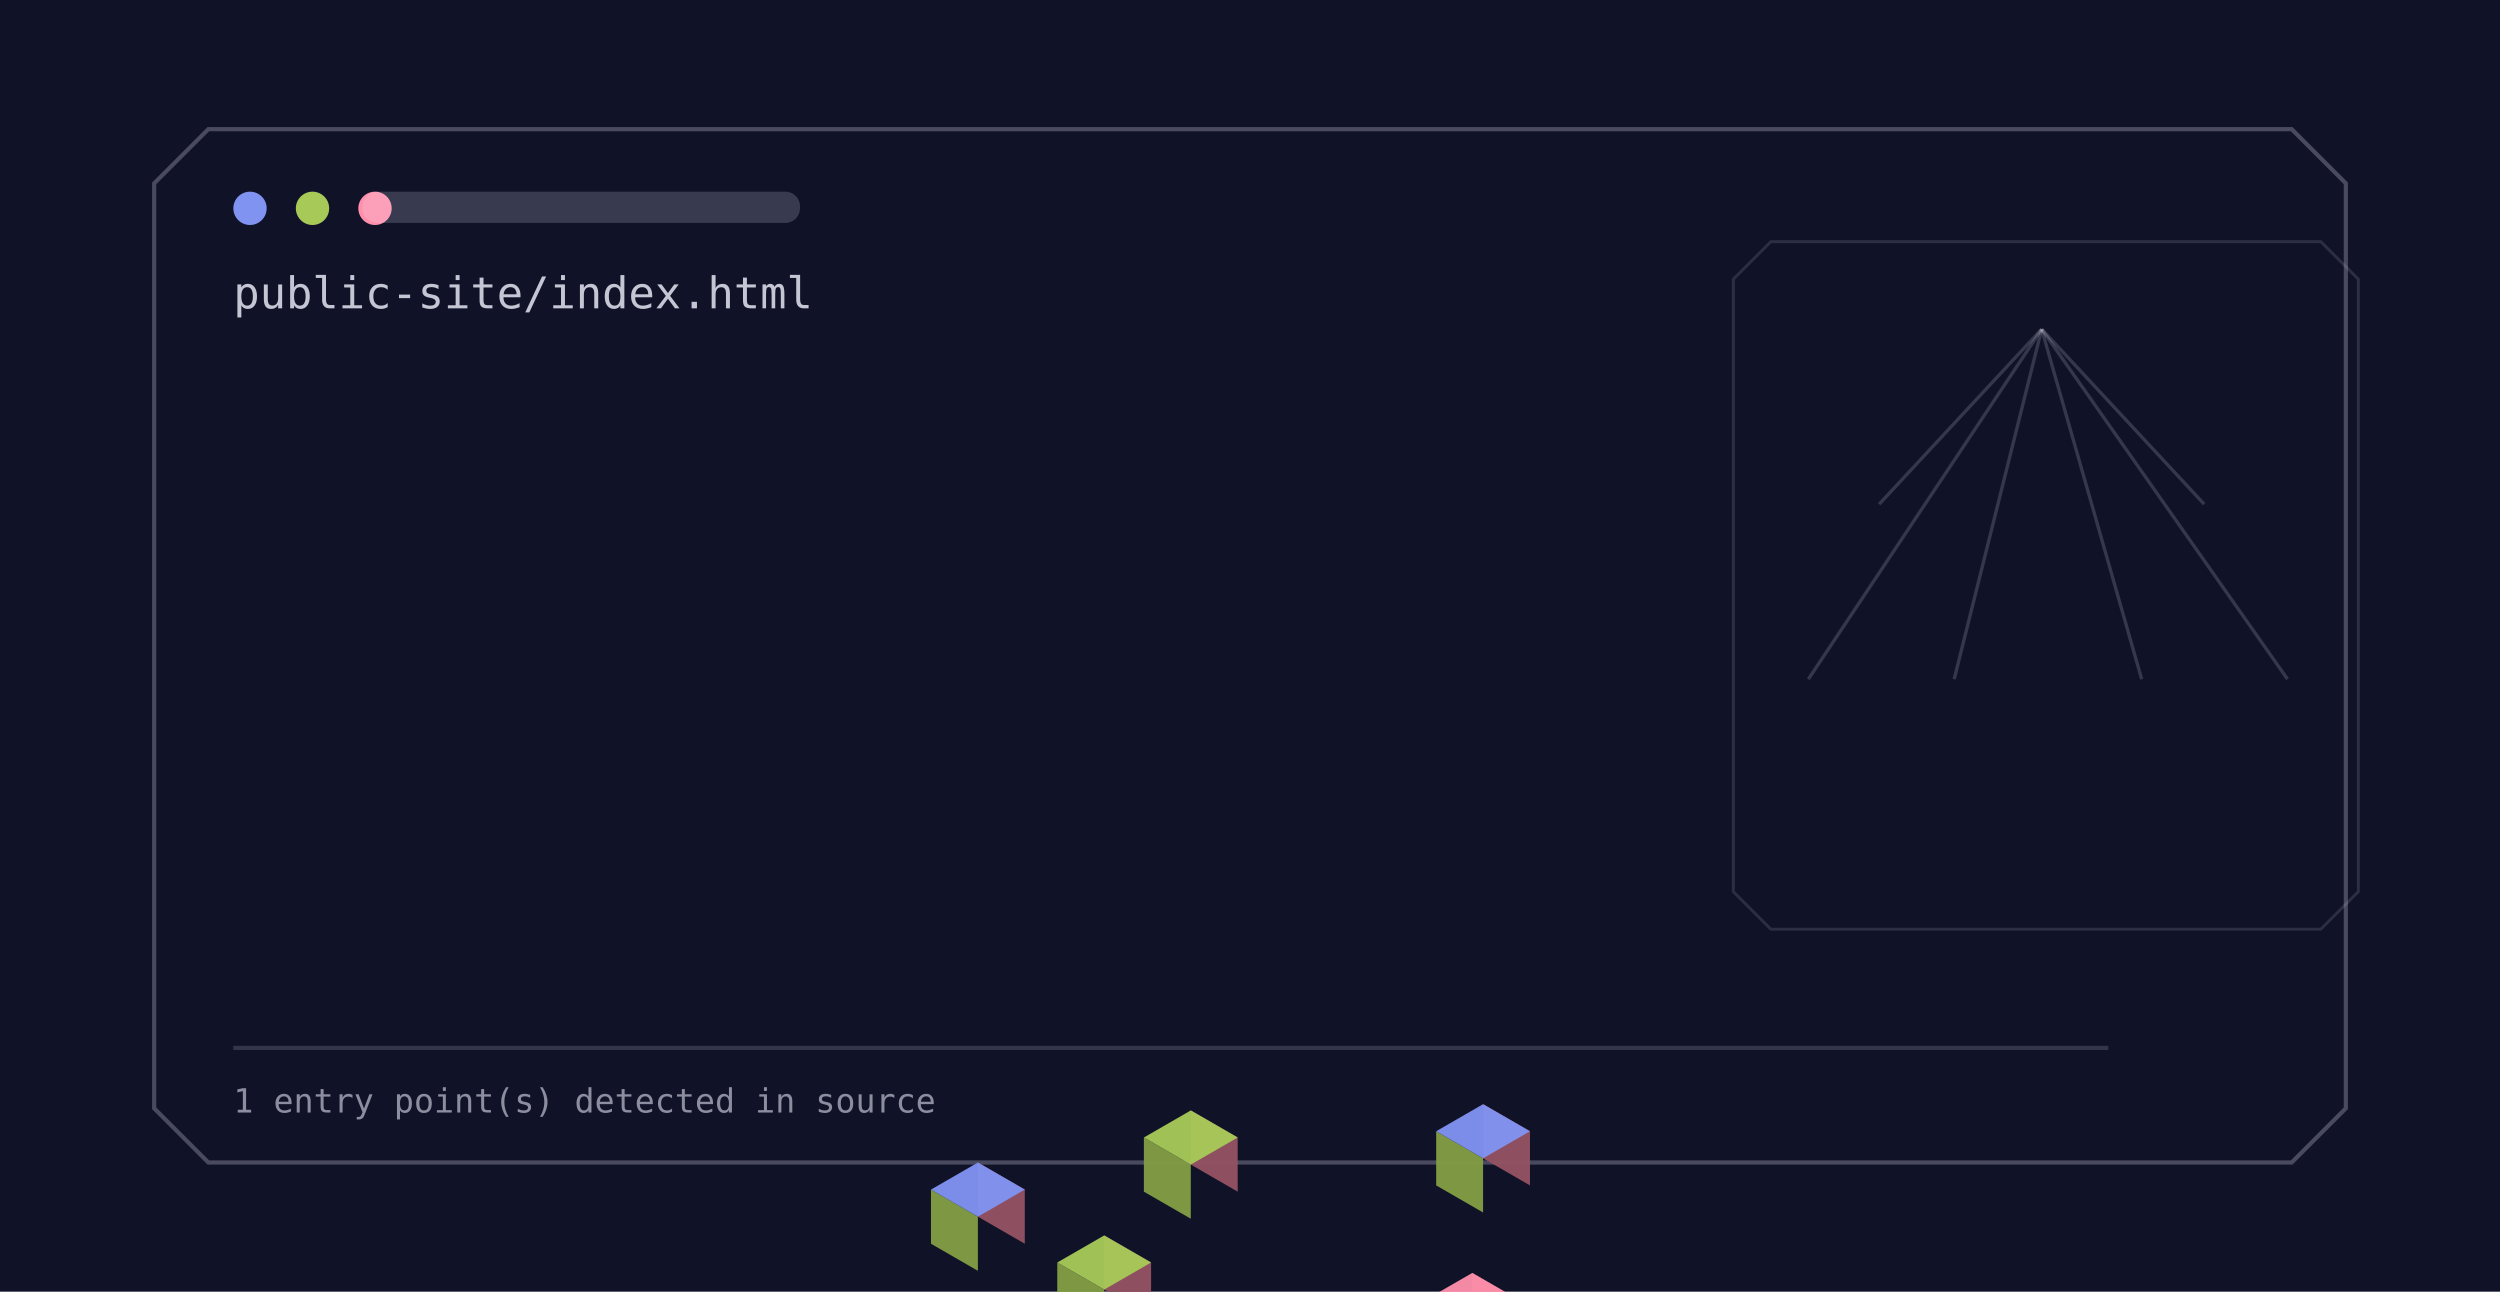
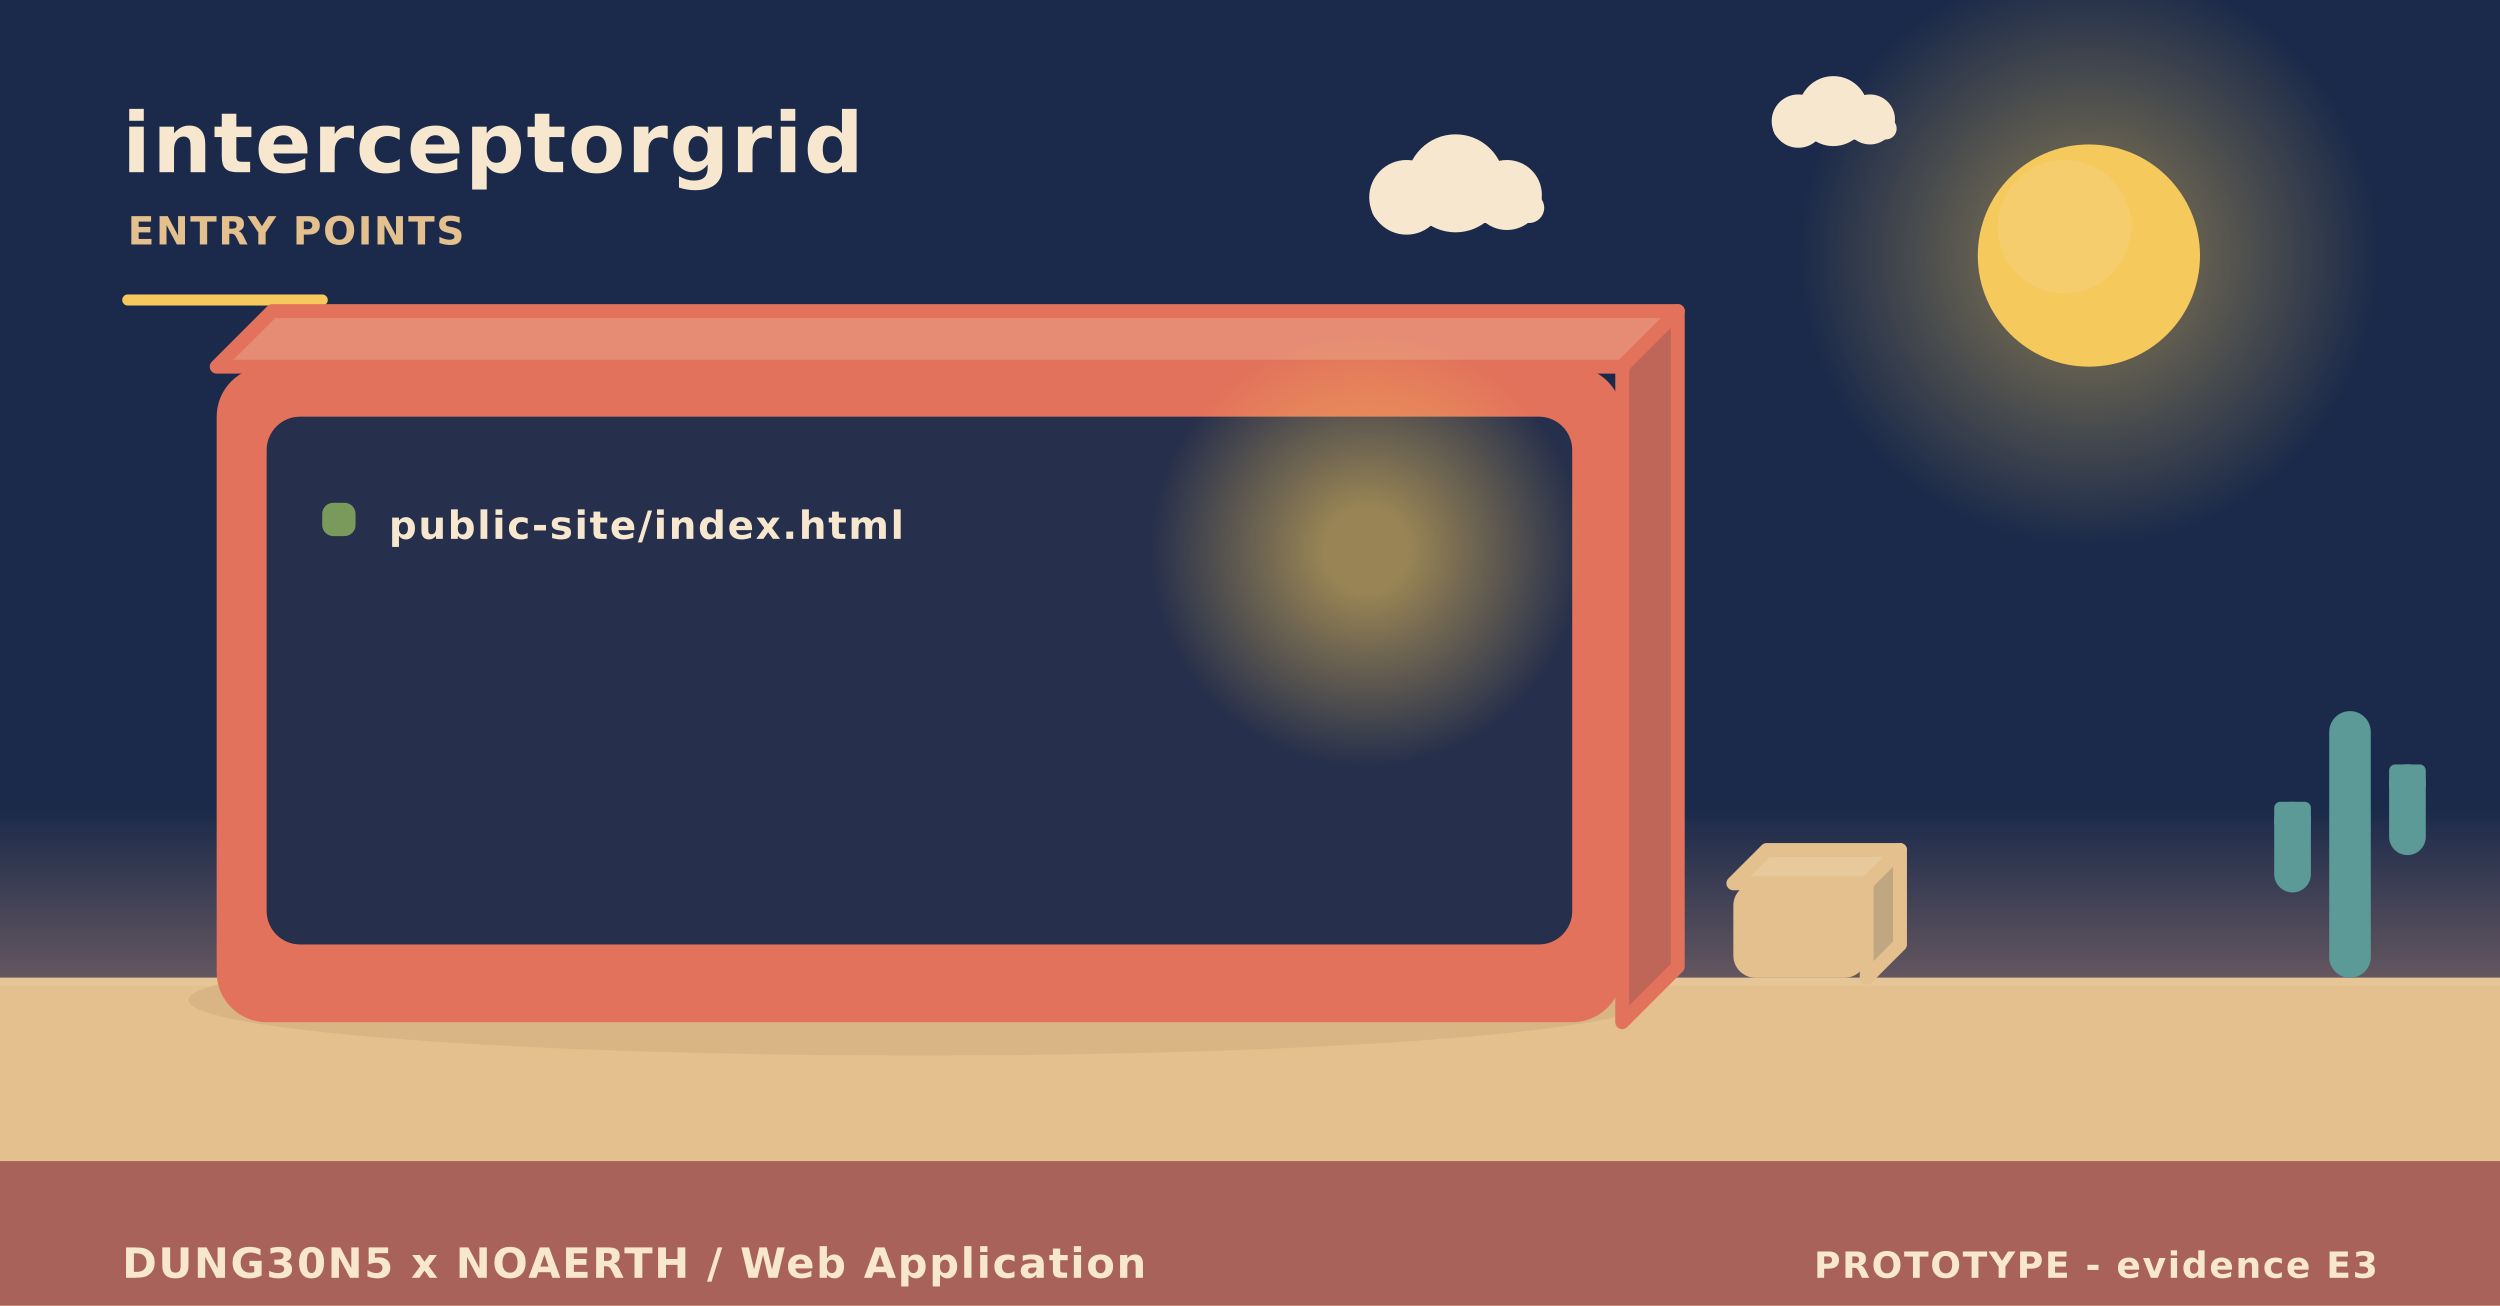
- <svg xmlns="http://www.w3.org/2000/svg" viewBox="0 0 1200 620" width="1200" height="620" role="img" aria-label="interceptorgrid command surface">
-   <rect width="1200" height="620" fill="#101228" />
-   <defs>
-     <linearGradient id="gt" x1="0" y1="0" x2="1" y2="1">
-       <stop offset="0%" stop-color="#8093f1" />
-       <stop offset="100%" stop-color="#a7c957" />
-     </linearGradient>
-   </defs>
-   <path d="M100.00,62.00 H1100.00 L1126.00,88.00 V532.00 L1100.00,558.00 H100.00 L74.00,532.00 V88.00 Z" fill="none" stroke="rgba(242,242,255,0.300)" stroke-width="2.00" opacity="0.85" />
-   <circle cx="120.00" cy="100.00" r="8.00" fill="#8093f1" opacity="1.00" />
-   <circle cx="150.00" cy="100.00" r="8.00" fill="#a7c957" opacity="1.00" />
-   <circle cx="180.00" cy="100.00" r="8.00" fill="#ff8fab" opacity="1.00" />
-   <rect x="174.00" y="92.00" width="210.00" height="15.00" rx="7.00" fill="rgba(242,242,255,0.180)" opacity="1.00" />
-   <text x="112" y="148" font-family="ui-monospace,SFMono-Regular,Menlo,monospace" font-size="21" fill="rgba(242,242,255,0.800)">public-site/index.html</text>
-   <path d="M850.00,116.00 H1114.00 L1132.00,134.00 V428.00 L1114.00,446.00 H850.00 L832.00,428.00 V134.00 Z" fill="none" stroke="rgba(242,242,255,0.180)" stroke-width="1.40" opacity="0.70" />
-   <line x1="980.00" y1="158.00" x2="902.00" y2="242.00" stroke="rgba(242,242,255,0.300)" stroke-width="1.60" opacity="0.55" />
-   <line x1="980.00" y1="158.00" x2="1058.00" y2="242.00" stroke="rgba(242,242,255,0.300)" stroke-width="1.60" opacity="0.55" />
-   <line x1="980.00" y1="158.00" x2="868.00" y2="326.00" stroke="rgba(242,242,255,0.300)" stroke-width="1.60" opacity="0.55" />
-   <line x1="980.00" y1="158.00" x2="938.00" y2="326.00" stroke="rgba(242,242,255,0.300)" stroke-width="1.60" opacity="0.55" />
-   <line x1="980.00" y1="158.00" x2="1028.00" y2="326.00" stroke="rgba(242,242,255,0.300)" stroke-width="1.60" opacity="0.55" />
-   <line x1="980.00" y1="158.00" x2="1098.00" y2="326.00" stroke="rgba(242,242,255,0.300)" stroke-width="1.60" opacity="0.55" />
-   <polygon points="711.87,556.00 734.39,569.00 734.39,543.00 711.87,530.00" fill="#945363" opacity="0.95" />
-   <polygon points="689.36,569.00 711.87,582.00 711.87,556.00 689.36,543.00" fill="#829d44" opacity="0.95" />
-   <polygon points="711.87,530.00 734.39,543.00 711.87,556.00 689.36,543.00" fill="#8093f1" opacity="0.95" />
-   <polygon points="571.58,559.00 594.09,572.00 594.09,546.00 571.58,533.00" fill="#945363" opacity="0.95" />
-   <polygon points="549.06,572.00 571.58,585.00 571.58,559.00 549.06,546.00" fill="#829d44" opacity="0.95" />
-   <polygon points="571.58,533.00 594.09,546.00 571.58,559.00 549.06,546.00" fill="#a7c957" opacity="0.95" />
-   <polygon points="706.68,637.00 729.19,650.00 729.19,624.00 706.68,611.00" fill="#945363" opacity="0.95" />
-   <polygon points="684.16,650.00 706.68,663.00 706.68,637.00 684.16,624.00" fill="#829d44" opacity="0.95" />
-   <polygon points="706.68,611.00 729.19,624.00 706.68,637.00 684.16,624.00" fill="#ff8fab" opacity="0.95" />
-   <polygon points="469.39,584.00 491.90,597.00 491.90,571.00 469.39,558.00" fill="#945363" opacity="0.95" />
-   <polygon points="446.87,597.00 469.39,610.00 469.39,584.00 446.87,571.00" fill="#829d44" opacity="0.95" />
-   <polygon points="469.39,558.00 491.90,571.00 469.39,584.00 446.87,571.00" fill="#8093f1" opacity="0.95" />
-   <polygon points="530.01,619.00 552.52,632.00 552.52,606.00 530.01,593.00" fill="#945363" opacity="0.95" />
-   <polygon points="507.49,632.00 530.01,645.00 530.01,619.00 507.49,606.00" fill="#829d44" opacity="0.95" />
-   <polygon points="530.01,593.00 552.52,606.00 530.01,619.00 507.49,606.00" fill="#a7c957" opacity="0.95" />
-   <polygon points="607.95,664.00 630.47,677.00 630.47,651.00 607.95,638.00" fill="#945363" opacity="0.95" />
-   <polygon points="585.43,677.00 607.95,690.00 607.95,664.00 585.43,651.00" fill="#829d44" opacity="0.95" />
-   <polygon points="607.95,638.00 630.47,651.00 607.95,664.00 585.43,651.00" fill="#ff8fab" opacity="0.95" />
-   <polygon points="668.57,699.00 691.09,712.00 691.09,686.00 668.57,673.00" fill="#945363" opacity="0.95" />
-   <polygon points="646.05,712.00 668.57,725.00 668.57,699.00 646.05,686.00" fill="#829d44" opacity="0.95" />
-   <polygon points="668.57,673.00 691.09,686.00 668.57,699.00 646.05,686.00" fill="#8093f1" opacity="0.95" />
-   <rect x="112.00" y="502.00" width="900.00" height="2.00" rx="0.00" fill="rgba(242,242,255,0.160)" opacity="1.00" />
-   <text x="112" y="534" font-family="ui-monospace,Menlo,monospace" font-size="16" fill="rgba(242,242,255,0.550)">1 entry point(s) detected in source</text>
+ <svg xmlns="http://www.w3.org/2000/svg" width="900" height="470" viewBox="0 0 900 470" role="img" aria-label="interceptorgrid - how it is operated">
+   <linearGradient id="skyt" x1="0" y1="0" x2="0" y2="1">
+     <stop offset="0" stop-color="#1b2a4a" />
+     <stop offset="0.62" stop-color="#1b2a4a" />
+     <stop offset="1" stop-color="#f3ad8a" />
+   </linearGradient>
+   <rect width="900" height="470" fill="url(#skyt)" />
+   <radialGradient id="sunt">
+     <stop offset="0.35" stop-color="#f5c95c" stop-opacity="0.34" />
+     <stop offset="1" stop-color="#f5c95c" stop-opacity="0" />
+   </radialGradient>
+   <circle cx="752" cy="92" r="104" fill="url(#sunt)" />
+   <circle cx="752" cy="92" r="40" fill="#f5c95c" />
+   <circle cx="743.2" cy="81.6" r="24" fill="#f5d27e" opacity="0.5" />
+   <g>
+     <circle cx="524" cy="66" r="17.64" fill="#f6e7ce" />
+     <circle cx="506.36" cy="71.04" r="13.44" fill="#f6e7ce" />
+     <circle cx="542.48" cy="70.2" r="12.6" fill="#f6e7ce" />
+     <rect x="493.76" y="69.36" width="62.16" height="10.92" rx="5.46" fill="#f6e7ce" />
+   </g>
+   <g>
+     <circle cx="660" cy="40" r="12.6" fill="#f6e7ce" />
+     <circle cx="647.4" cy="43.6" r="9.6" fill="#f6e7ce" />
+     <circle cx="673.2" cy="43" r="9" fill="#f6e7ce" />
+     <rect x="638.4" y="42.4" width="44.4" height="7.8" rx="3.9" fill="#f6e7ce" />
+   </g>
+   <rect x="0" y="352" width="900" height="118" fill="#e3c08d" />
+   <rect x="0" y="352" width="900" height="3" fill="#e6c596" />
+   <text x="44" y="62" font-family="Verdana,DejaVu Sans,sans-serif" font-size="30" font-weight="700" letter-spacing="0.6" fill="#f6e7ce" text-anchor="start">interceptorgrid</text>
+   <text x="46" y="88" font-family="Verdana,DejaVu Sans,sans-serif" font-size="14" font-weight="700" letter-spacing="0.6" fill="#e3c08d" text-anchor="start">ENTRY POINTS</text>
+   <rect x="44" y="106" width="74" height="4" rx="2" fill="#f5c95c" />
+   <ellipse cx="331" cy="360" rx="263.2" ry="20" fill="rgba(138,90,68,0.11)" />
+   <path d="M78,132 L584,132 L604,112 L98,112 Z" fill="#e68c74" stroke="#e2725b" stroke-width="5" stroke-linejoin="round" />
+   <path d="M584,132 L604,112 L604,348 L584,368 Z" fill="#c06658" stroke="#e2725b" stroke-width="5" stroke-linejoin="round" />
+   <rect x="78" y="132" width="506" height="236" rx="18" fill="#e2725b" />
+   <rect x="96" y="150" width="470" height="190" rx="12" fill="#1b2a4a" opacity="0.94" />
+   <radialGradient id="lamp75863">
+     <stop offset="0.2" stop-color="#f5c95c" stop-opacity="0.55" />
+     <stop offset="1" stop-color="#f5c95c" stop-opacity="0" />
+   </radialGradient>
+   <circle cx="492" cy="198" r="78" fill="url(#lamp75863)" />
+   <rect x="116" y="181" width="12" height="12" rx="4" fill="#7a9a5c" />
+   <text x="140" y="194" font-family="Verdana,DejaVu Sans,sans-serif" font-size="14" font-weight="700" letter-spacing="0.6" fill="#f6e7ce" text-anchor="start">public-site/index.html</text>
+   <path d="M624,318 L672,318 L684,306 L636,306 Z" fill="#e7c99b" stroke="#e3c08d" stroke-width="5" stroke-linejoin="round" />
+   <path d="M672,318 L684,306 L684,340 L672,352 Z" fill="#c1a682" stroke="#e3c08d" stroke-width="5" stroke-linejoin="round" />
+   <rect x="624" y="318" width="48" height="34" rx="8" fill="#e3c08d" />
+   <rect x="838.52" y="256" width="14.96" height="96" rx="7.48" fill="#5b9a97" />
+   <rect x="818.72" y="288.64" width="13.2" height="32.64" rx="6.6" fill="#5b9a97" />
+   <rect x="818.72" y="288.64" width="13.2" height="9.6" rx="2.2" fill="#5b9a97" />
+   <rect x="860.08" y="275.2" width="13.2" height="32.64" rx="6.6" fill="#5b9a97" />
+   <rect x="860.08" y="275.2" width="13.2" height="9.6" rx="2.2" fill="#5b9a97" />
+   <rect x="0" y="418" width="900" height="52" rx="0" fill="#a65c56" opacity="0.94" />
+   <text x="44" y="460" font-family="Verdana,DejaVu Sans,sans-serif" font-size="15" font-weight="700" letter-spacing="0.6" fill="#f6e7ce" text-anchor="start">DUNG30N5 x NOAERTH  /  Web Application</text>
+   <text x="856" y="460" font-family="Verdana,DejaVu Sans,sans-serif" font-size="13" font-weight="700" letter-spacing="0.6" fill="#f6e7ce" text-anchor="end">PROTOTYPE  -  evidence E3</text>
</svg>
